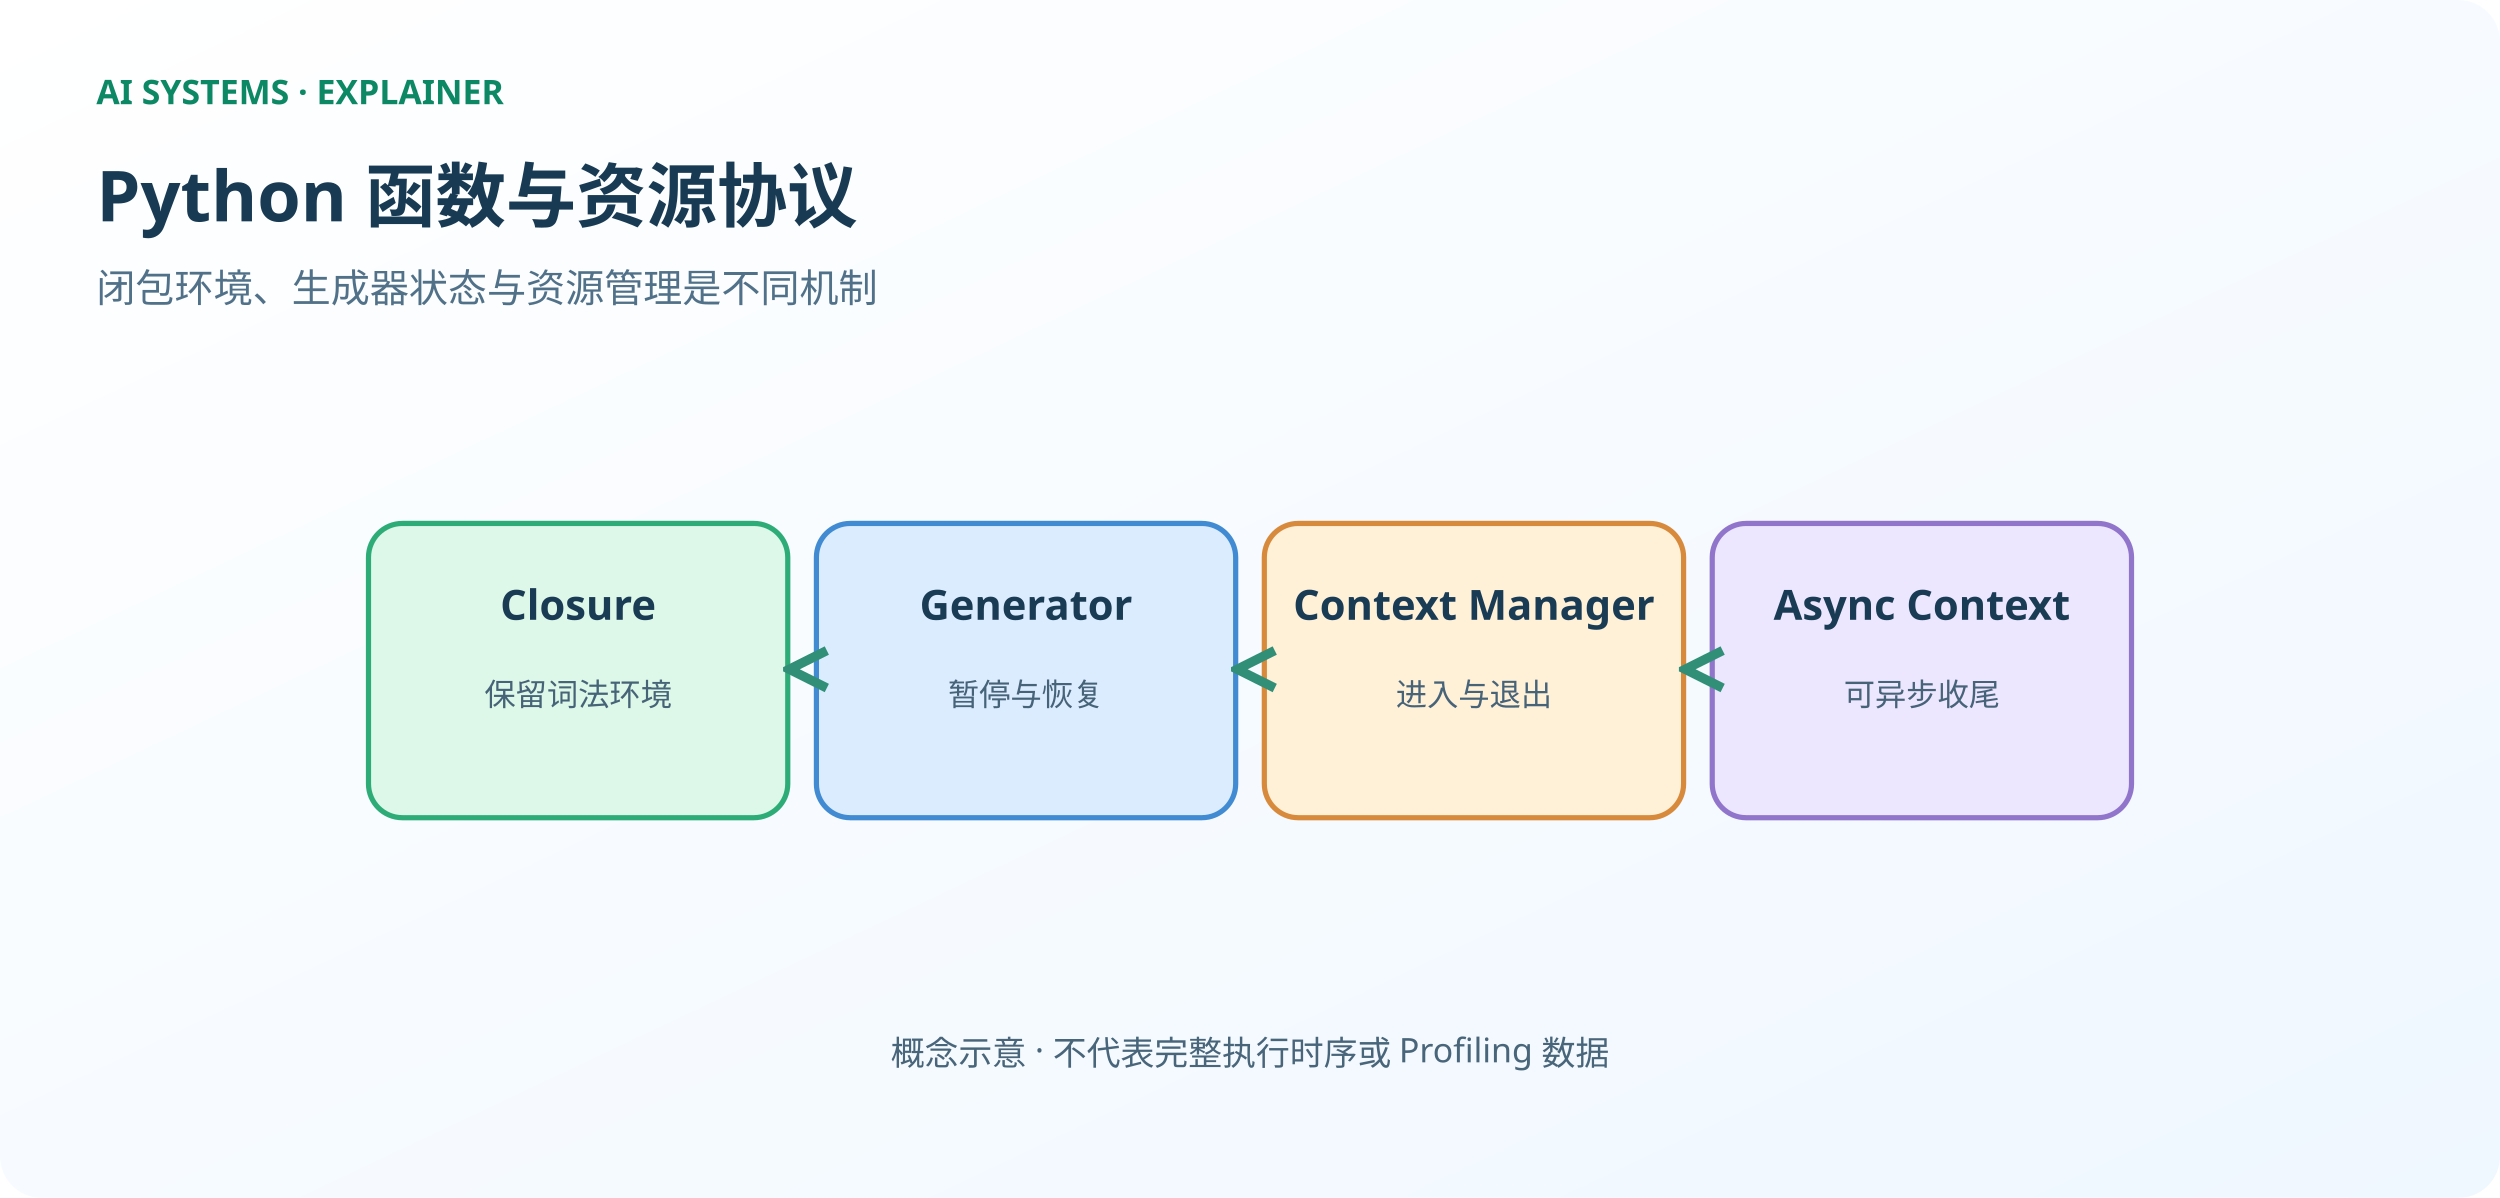
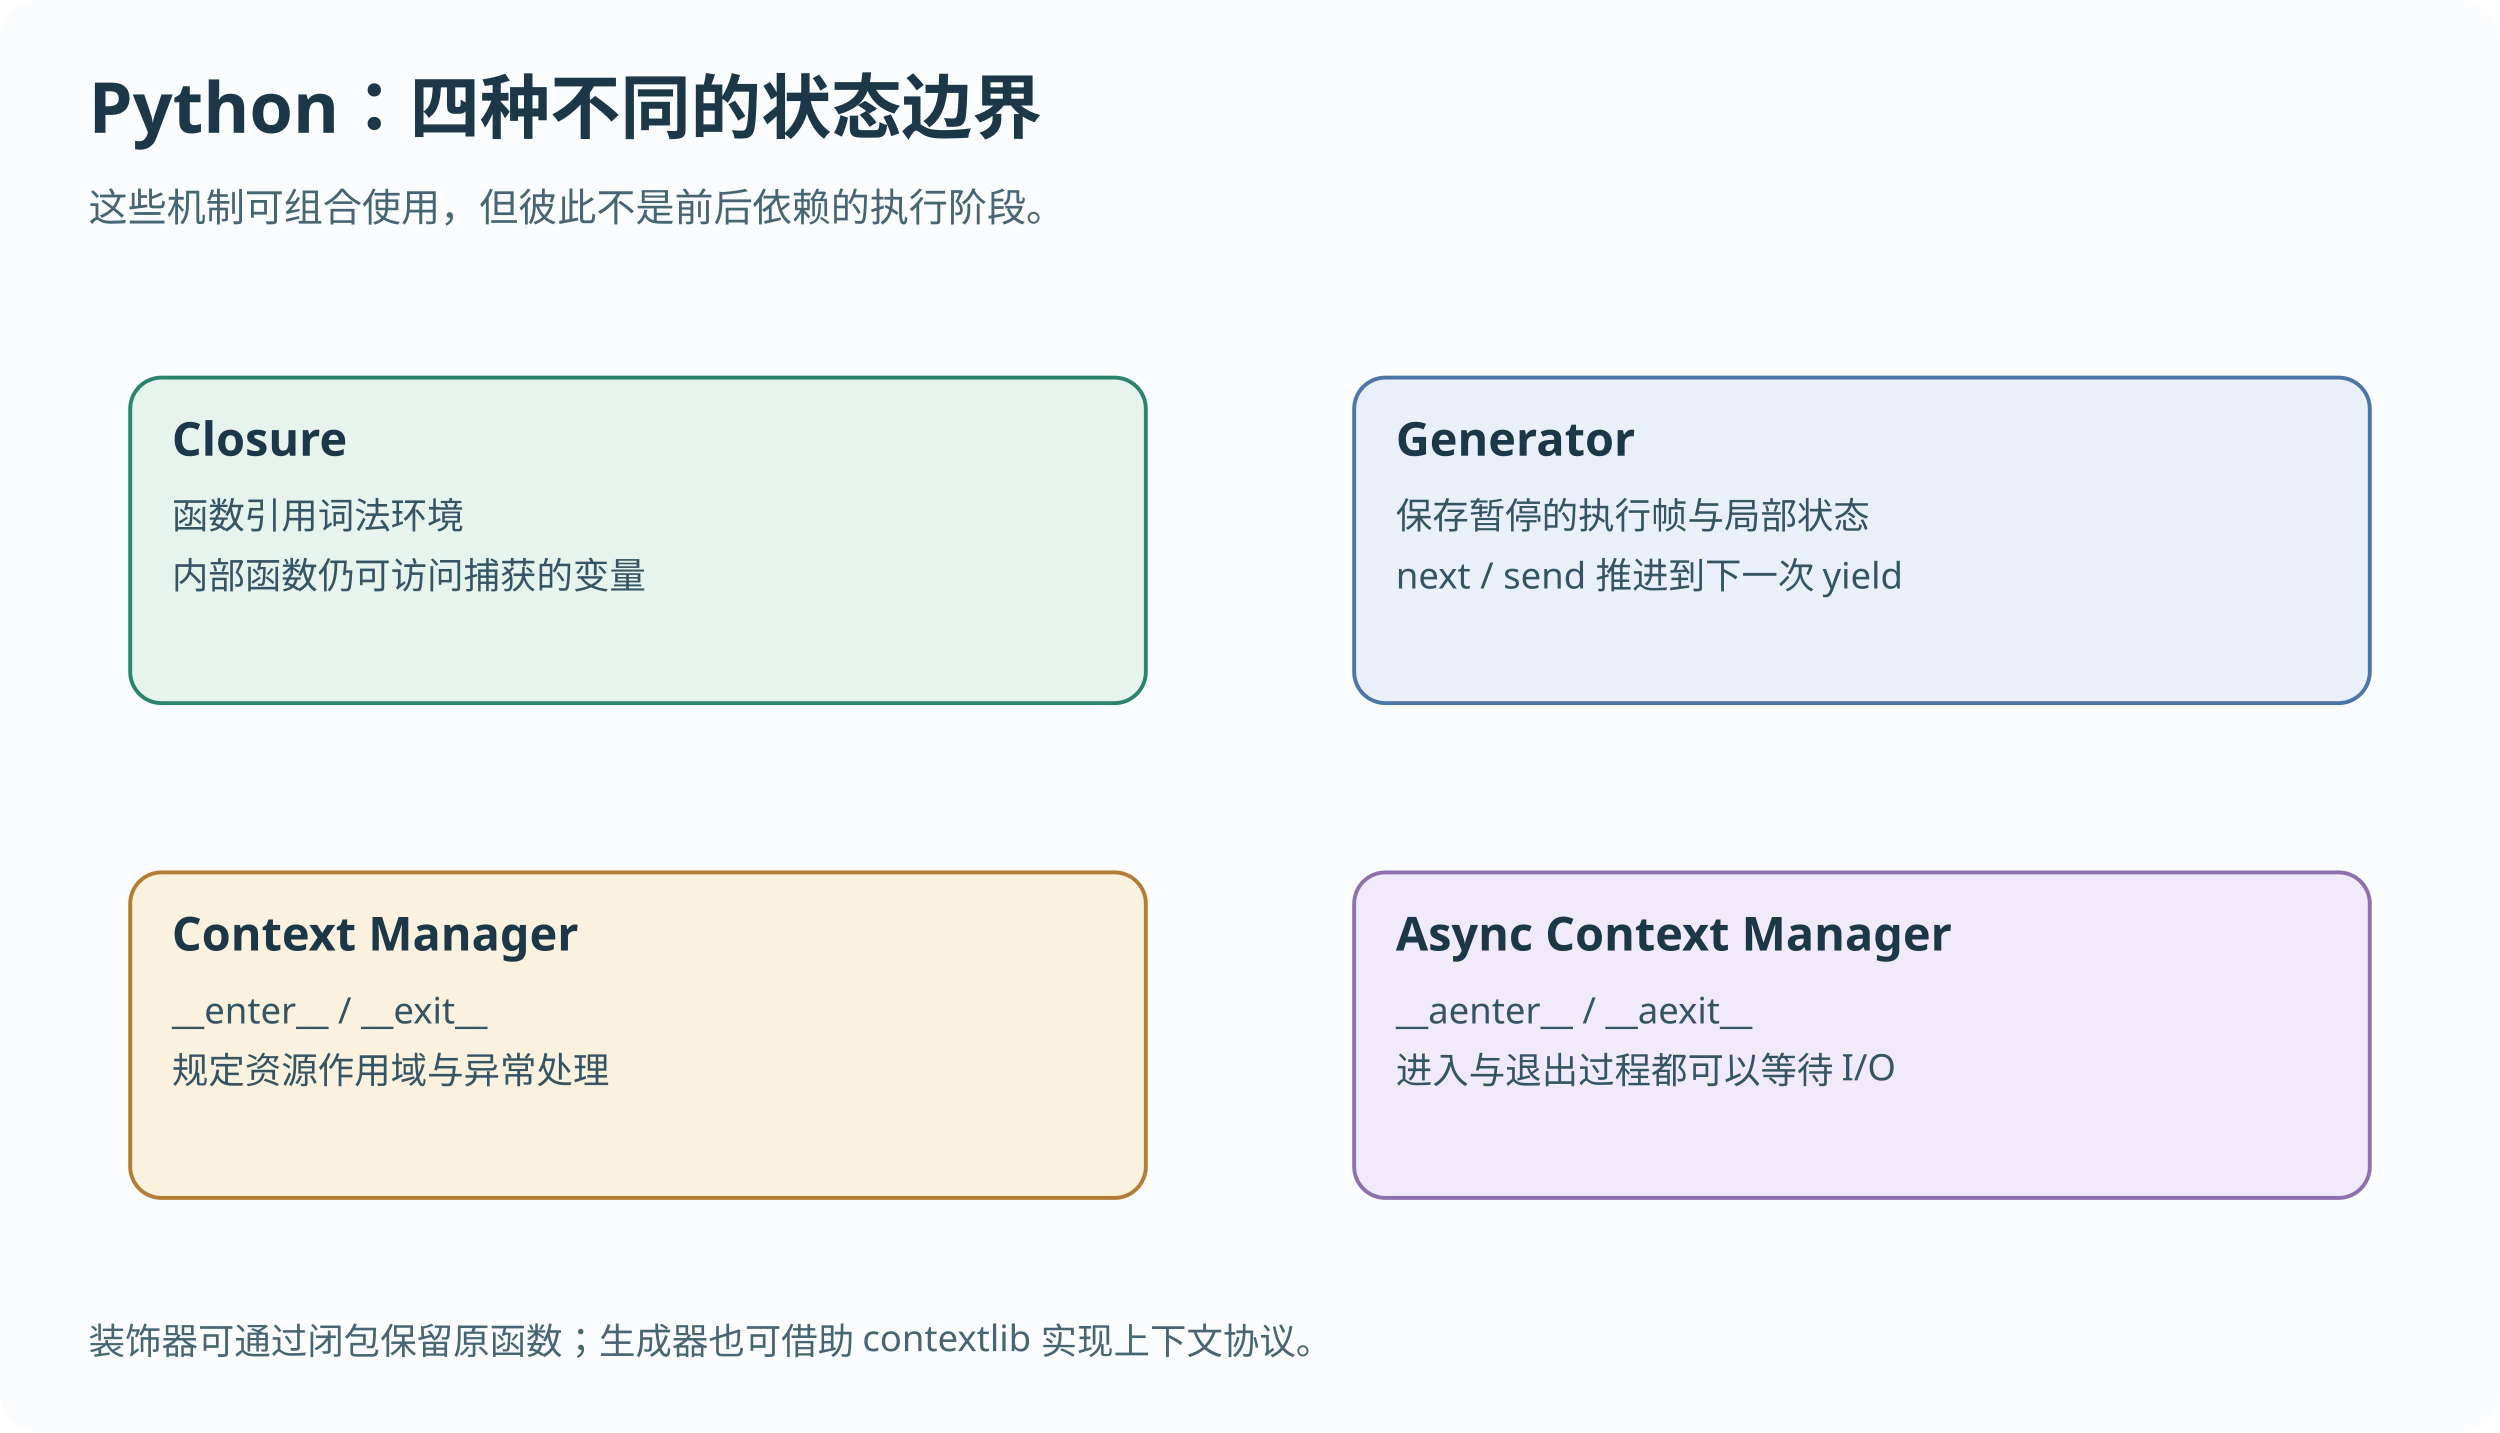
- <svg xmlns="http://www.w3.org/2000/svg" viewBox="0 0 960 460" role="img" aria-labelledby="t d">
+ <svg xmlns="http://www.w3.org/2000/svg" width="960" height="550" viewBox="0 0 960 550" role="img" aria-labelledby="title desc">
  <defs>
-     <linearGradient id="bg" x2="1" y2="1">
-       <stop stop-color="#fff" />
-       <stop offset="1" stop-color="#eff7ff" />
-     </linearGradient>
-     <marker id="arrow" markerWidth="8" markerHeight="8" refX="6" refY="4" orient="auto">
-       <path d="M1 1L7 4L1 7" stroke="#318f77" stroke-width="1.5" fill="none" />
+     <marker id="a" markerUnits="userSpaceOnUse" markerWidth="10" markerHeight="10" refX="9" refY="5" orient="auto">
+       <path d="M1 1L9 5L1 9" fill="none" stroke="#456c7c" stroke-width="1.5" />
    </marker>
  </defs>
-   <rect width="960" height="460" rx="16" fill="url(#bg)" />
-   <text x="37" y="40" fill="#0d8865" font-size="13" font-family="system-ui,PingFang SC" font-weight="700">AI SYSTEMS · EXPLAINER</text>
-   <text x="37" y="85" fill="#183a53" font-size="27" font-family="system-ui,PingFang SC" font-weight="750">Python 函数与资源协议</text>
-   <text x="37" y="116" fill="#517189" font-size="15" font-family="system-ui,PingFang SC">闭包环境、生成器状态与资源管理是不同机制</text>
-   <rect x="141.5" y="201" width="161" height="113" rx="13" fill="#ddf8e8" stroke="#2eac78" stroke-width="2" />
-   <text x="222" y="238" fill="#1a3b54" font-family="system-ui,PingFang SC" font-size="16" font-weight="700" text-anchor="middle">Closure</text>
-   <text x="222" y="271" fill="#466378" font-family="system-ui,PingFang SC" font-size="12" text-anchor="middle">保留词法环境</text>
-   <rect x="313.5" y="201" width="161" height="113" rx="13" fill="#dcecff" stroke="#418bd2" stroke-width="2" />
-   <text x="394" y="238" fill="#1a3b54" font-family="system-ui,PingFang SC" font-size="16" font-weight="700" text-anchor="middle">Generator</text>
-   <text x="394" y="271" fill="#466378" font-family="system-ui,PingFang SC" font-size="12" text-anchor="middle">暂停与恢复</text>
-   <rect x="485.5" y="201" width="161" height="113" rx="13" fill="#fff0d8" stroke="#d88a3c" stroke-width="2" />
-   <text x="566" y="238" fill="#1a3b54" font-family="system-ui,PingFang SC" font-size="16" font-weight="700" text-anchor="middle">Context Manager</text>
-   <text x="566" y="271" fill="#466378" font-family="system-ui,PingFang SC" font-size="12" text-anchor="middle">进入与退出</text>
-   <rect x="657.5" y="201" width="161" height="113" rx="13" fill="#ede6ff" stroke="#9075cb" stroke-width="2" />
-   <text x="738" y="238" fill="#1a3b54" font-family="system-ui,PingFang SC" font-size="16" font-weight="700" text-anchor="middle">Async Context</text>
-   <text x="738" y="271" fill="#466378" font-family="system-ui,PingFang SC" font-size="12" text-anchor="middle">可异步收尾</text>
-   <path d="M306.5 257H305.5" fill="none" stroke="#318f77" stroke-width="2.4" marker-end="url(#arrow)" />
-   <path d="M478.5 257H477.5" fill="none" stroke="#318f77" stroke-width="2.4" marker-end="url(#arrow)" />
-   <path d="M650.5 257H649.5" fill="none" stroke="#318f77" stroke-width="2.4" marker-end="url(#arrow)" />
-   <text x="480" y="409" text-anchor="middle" font-family="system-ui,PingFang SC" font-size="13" fill="#48657a">概念示意 · 不代表完整执行时序或 Profiling 数据</text>
+   <rect width="960" height="550" rx="16" fill="#fafcfd" />
+   <g font-family="system-ui,PingFang SC,Microsoft YaHei,sans-serif" fill="#1c3848">
+     <text x="34" y="51" font-size="27" font-weight="700">Python：四种不同的状态边界</text>
+     <text x="34" y="85" font-size="15" fill="#486573">这些机制可组合使用，但彼此不是前后依赖的执行阶段。</text>
+     <rect x="50" y="145" width="390" height="125" rx="12" fill="#e7f4ee" stroke="#29856c" stroke-width="1.5" />
+     <text x="66" y="175" font-size="18" font-weight="650">Closure</text>
+     <text x="66" y="203" font-size="14" fill="#365564">函数引用词法环境</text>
+     <text x="66" y="226" font-size="14" fill="#365564">内部函数仍可访问捕获的变量</text>
+     <rect x="520" y="145" width="390" height="125" rx="12" fill="#e9f0fa" stroke="#4c76a5" stroke-width="1.5" />
+     <text x="536" y="175" font-size="18" font-weight="650">Generator</text>
+     <text x="536" y="203" font-size="14" fill="#365564">保存暂停的执行帧与局部状态</text>
+     <text x="536" y="226" font-size="14" fill="#365564">next / send 推进到下一次 yield</text>
+     <rect x="50" y="335" width="390" height="125" rx="12" fill="#fbf1df" stroke="#b47d35" stroke-width="1.5" />
+     <text x="66" y="365" font-size="18" font-weight="650">Context Manager</text>
+     <text x="66" y="393" font-size="14" fill="#365564">__enter__ / __exit__</text>
+     <text x="66" y="416" font-size="14" fill="#365564">规定资源作用域与异常处理</text>
+     <rect x="520" y="335" width="390" height="125" rx="12" fill="#f0eafa" stroke="#8d70ac" stroke-width="1.5" />
+     <text x="536" y="365" font-size="18" font-weight="650">Async Context Manager</text>
+     <text x="536" y="393" font-size="14" fill="#365564">__aenter__ / __aexit__</text>
+     <text x="536" y="416" font-size="14" fill="#365564">进入与退出过程都可以等待 I/O</text>
+     <text x="34" y="520" font-size="14" fill="#486573">装饰器可通过闭包保留原函数；生成器也可借助 contextlib 实现上下文协议。</text>
+   </g>
</svg>
